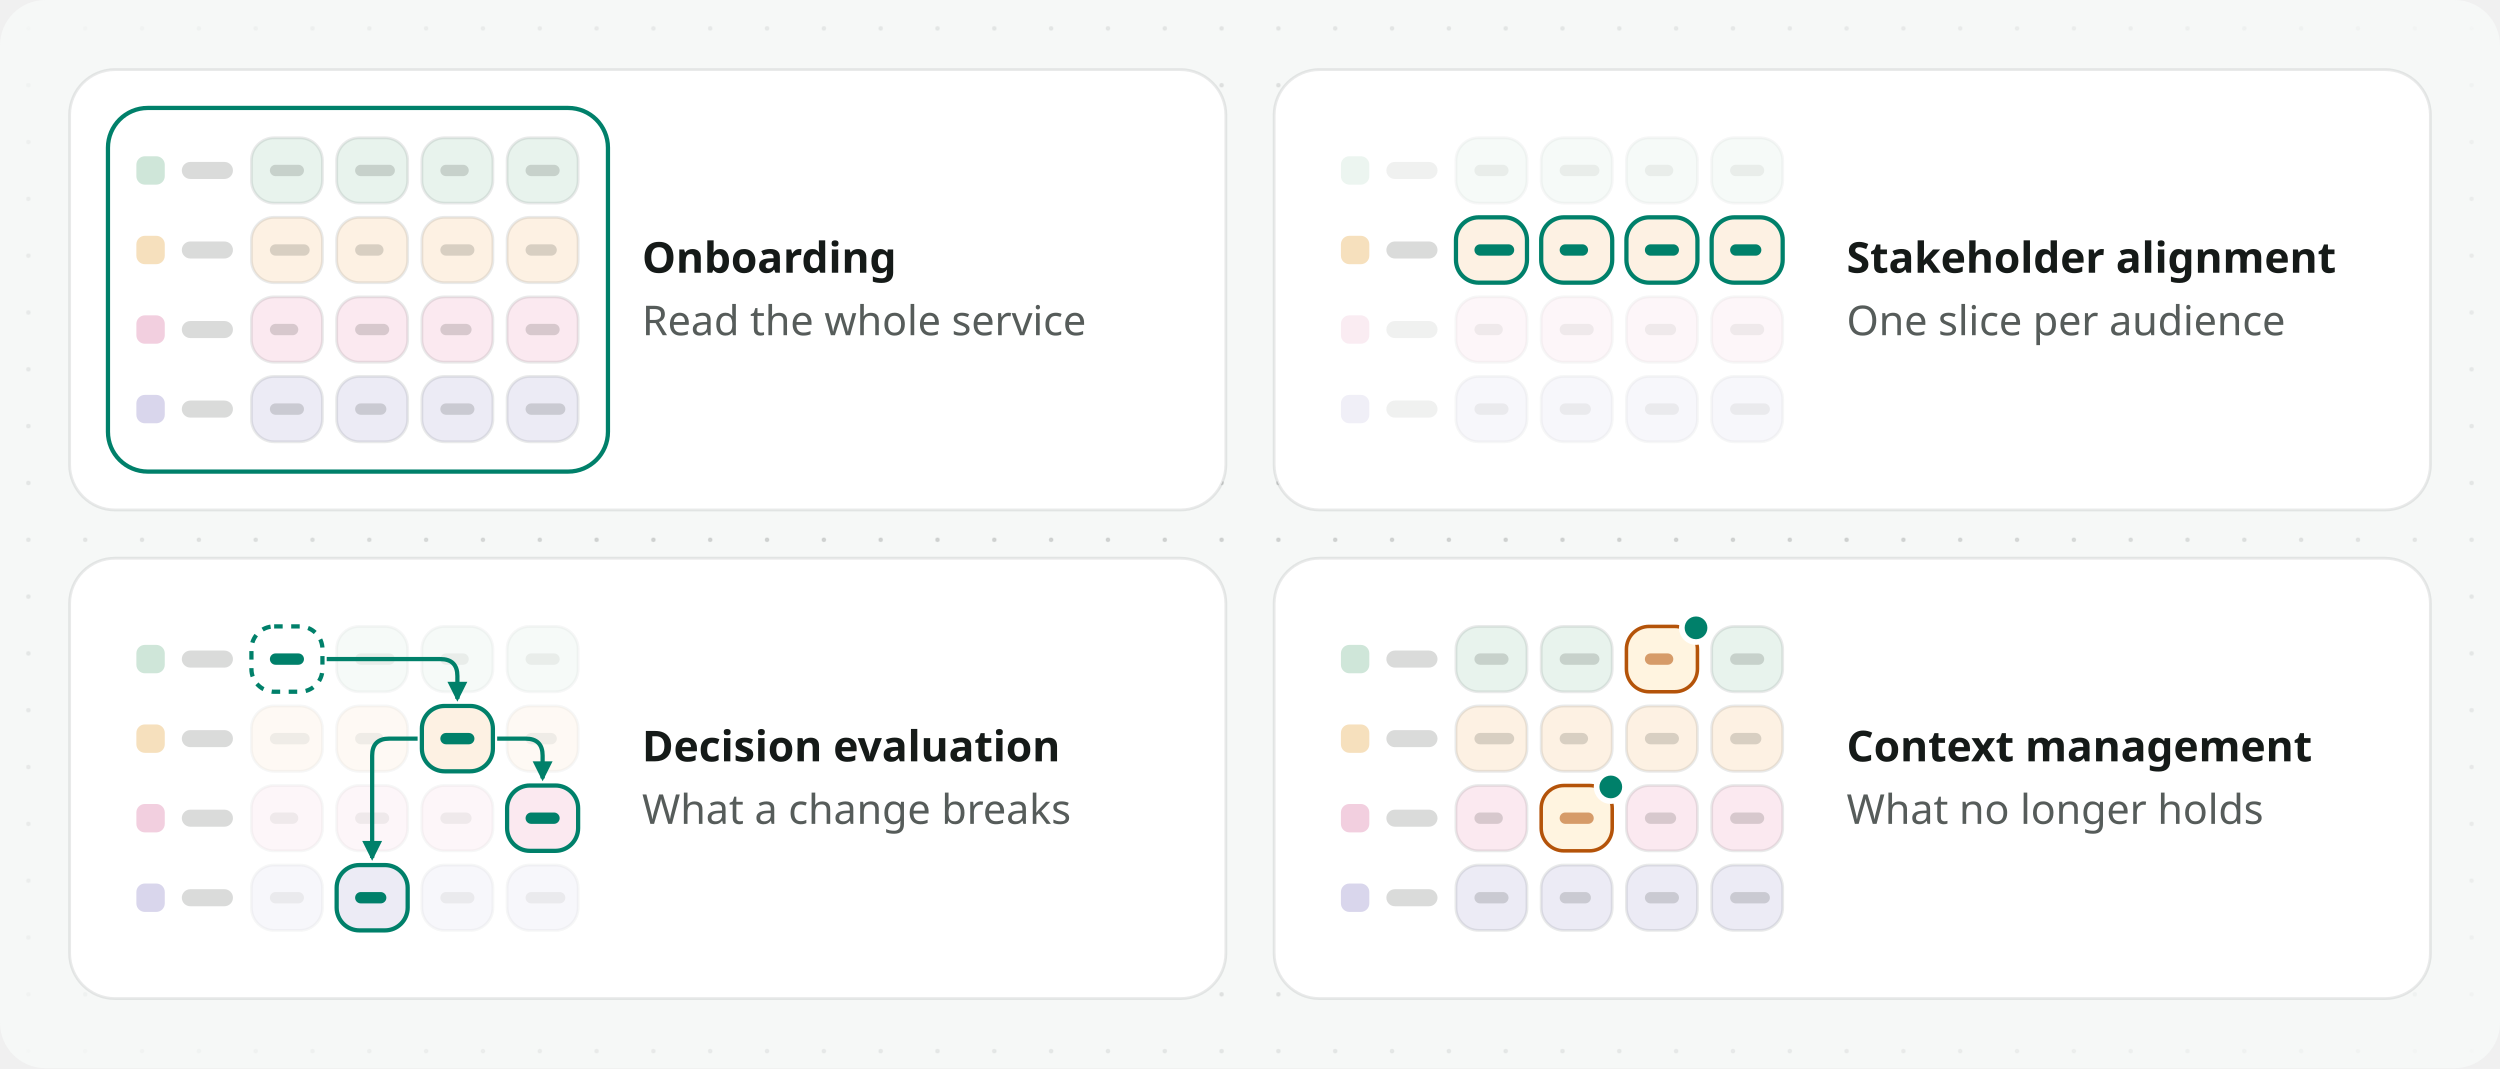
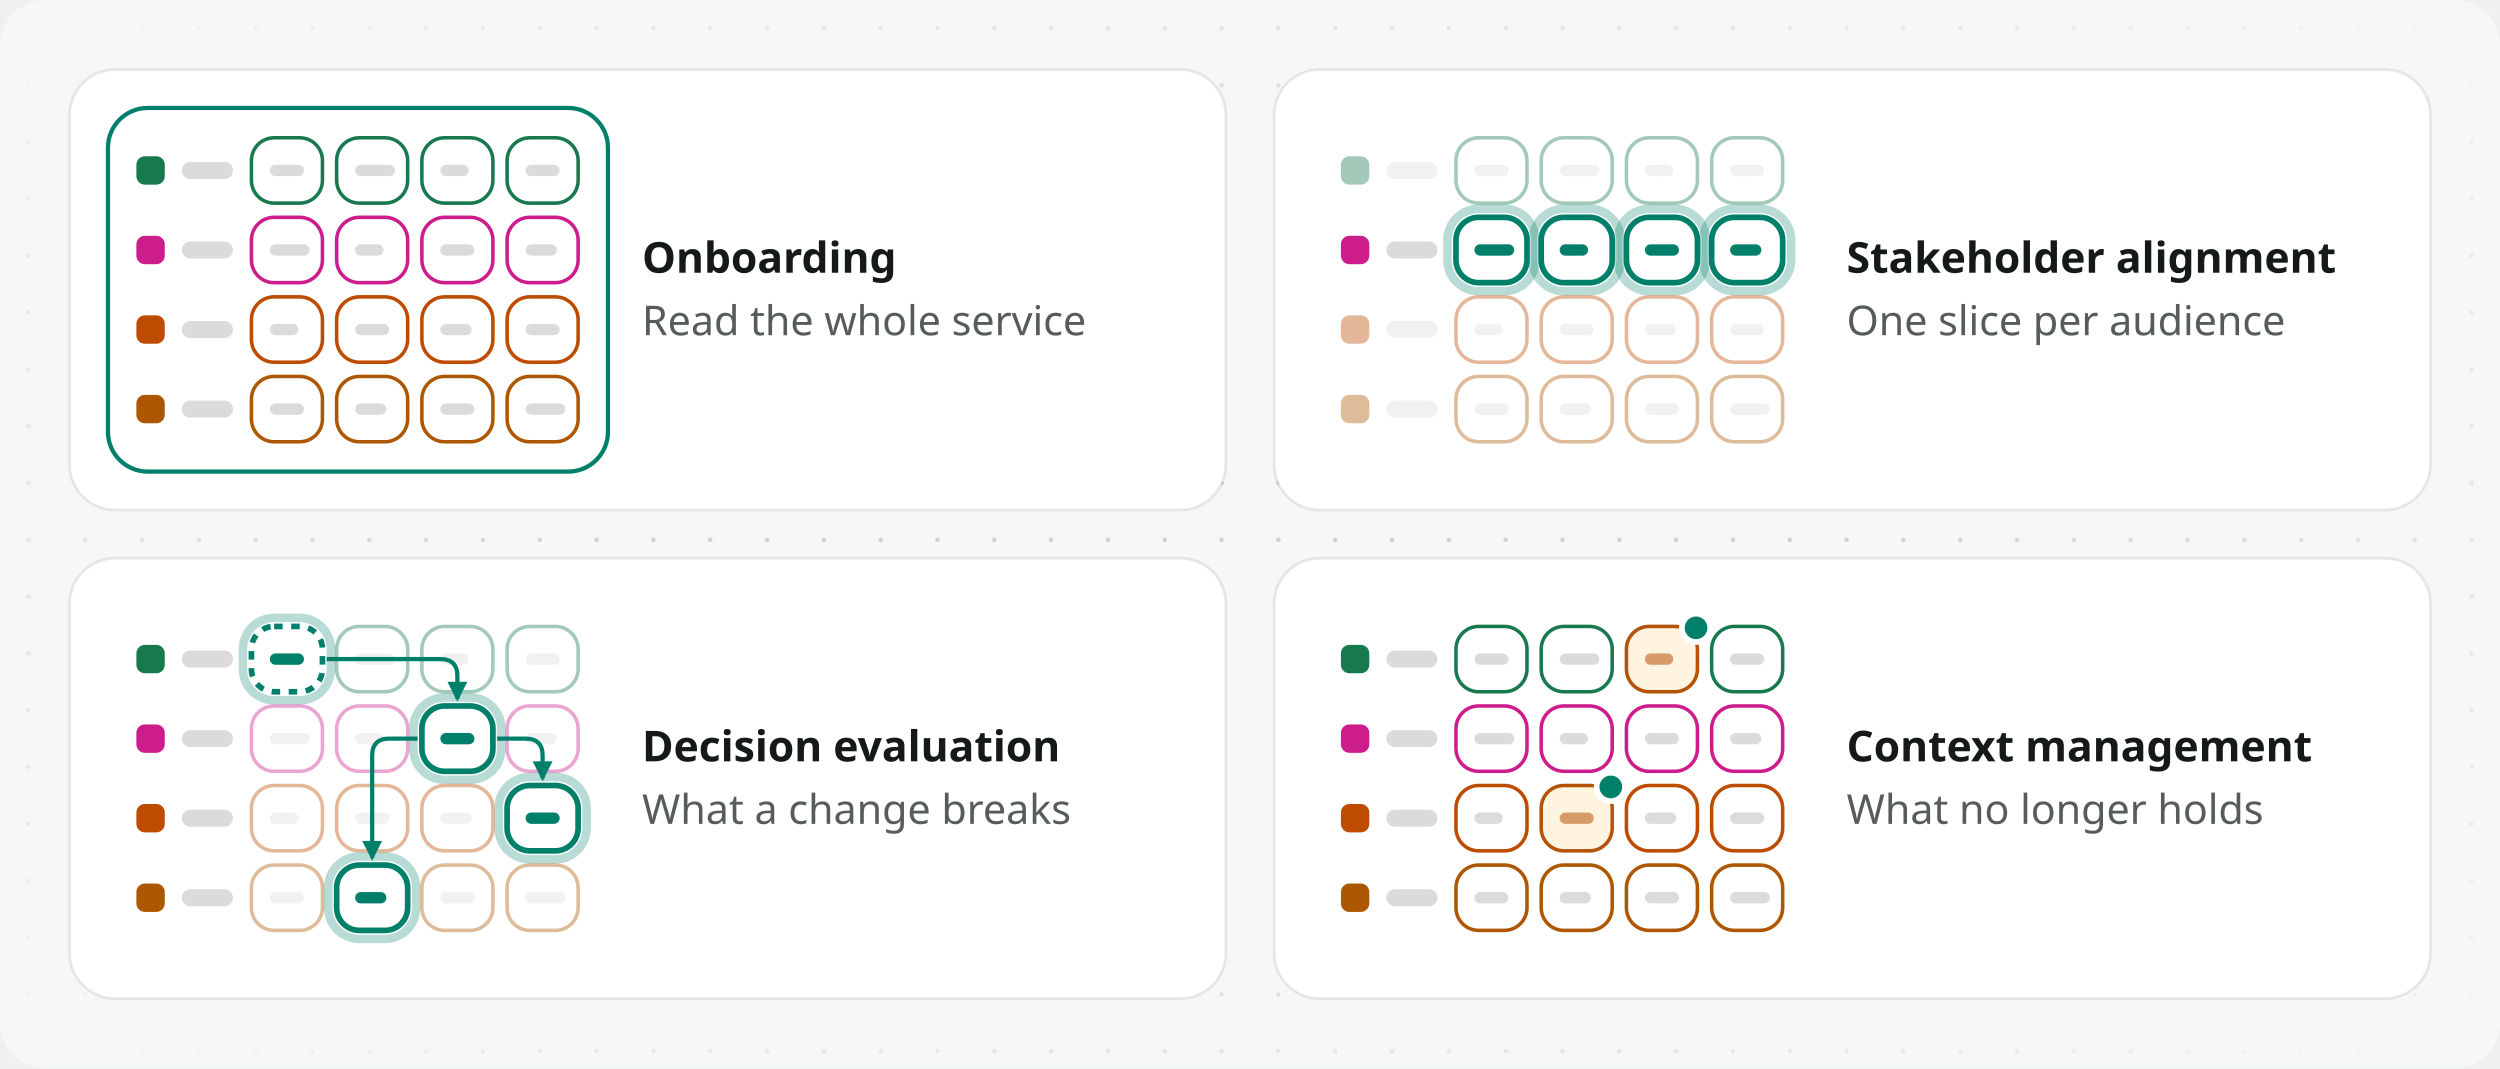
<svg xmlns="http://www.w3.org/2000/svg" viewBox="0 0 880 376" font-family="'Ubuntu Sans', system-ui, sans-serif">
  <style>
    .plate { fill: #f6f8f7; }
    .dot { fill: #151a18; fill-opacity: 0.17; }
    .card { fill: #ffffff; stroke: #151a18; stroke-opacity: 0.09; }
    .title { font-size: 15px; font-weight: 600; fill: #151a18; }
    .label { font-size: 14.5px; fill: #565c5a; }
    .label-teal { font-size: 14.5px; font-weight: 600; fill: #00806a; }
    .axis { stroke: #151a18; stroke-opacity: 0.17; }
    .bar { fill: #00806a; }
    .flow { stroke: #565c5a; stroke-width: 1.5; fill: none; }
    .flow-head { fill: #565c5a; }
    .trace { stroke: #00806a; stroke-width: 1.5; fill: none; }
    .trace-head { fill: #00806a; }
    .skel { fill: #151a18; fill-opacity: 0.16; }
    .skel-teal { fill: #00806a; }
-     .cell { stroke: #151a18; stroke-opacity: 0.09; }
-     .cell-dash { fill: none; stroke: #151a18; stroke-opacity: 0.17; stroke-dasharray: 3 3; }
-     .cell-focus { stroke: #00806a; stroke-opacity: 1; stroke-width: 1.5; }
-     .cell-focus-dash { stroke: #00806a; stroke-opacity: 1; stroke-width: 1.5; stroke-dasharray: 3 3; }
+     .cell, .cell-focus, .cell-focus-dash { fill: none; stroke-width: 1.25; }
    .strong { font-size: 14.5px; font-weight: 600; fill: #151a18; }
    .cell-stale { fill: #fff4e0; stroke: #b45309; stroke-width: 1.25; }
    .skel-stale { fill: #b45309; fill-opacity: 0.55; }
    .ring { fill: none; stroke: #00806a; stroke-width: 1.5; }
    .flag { fill: #00806a; stroke: #ffffff; stroke-width: 2; }
    .faded { opacity: 0.4; }
-     .lane-c { fill: #e8f3ed; } .sq-c { fill: #cfe6d9; }
-     .lane-f { fill: #fdf1e3; } .sq-f { fill: #f6e0bd; }
-     .lane-b { fill: #fbe9f0; } .sq-b { fill: #f2cfdf; }
-     .lane-s { fill: #ecebf5; } .sq-s { fill: #d9d6ec; }
+     .lane-c { stroke: #18794e; } .sq-c { fill: #18794e; }
+     .lane-f { stroke: #cd1d8d; } .sq-f { fill: #cd1d8d; }
+     .lane-b { stroke: #bd4b00; } .sq-b { fill: #bd4b00; }
+     .lane-s { stroke: #ad5700; } .sq-s { fill: #ad5700; }
+     .cell-focus, .cell-focus-dash { stroke: #00806a; stroke-width: 2; }
+     .cell-focus-dash { stroke-dasharray: 3 3; }
+     .halo { fill: none; stroke: #00806a; stroke-opacity: 0.28; stroke-width: 3; }
  </style>
  <defs>
    <pattern id="grid" width="20" height="20" patternUnits="userSpaceOnUse">
      <circle class="dot" cx="10" cy="10" r="0.8" />
    </pattern>
    <radialGradient id="fade" cx="50%" cy="50%" r="70%">
      <stop offset="0.35" stop-color="#fff" />
      <stop offset="1" stop-color="#000" />
    </radialGradient>
    <mask id="fadeMask">
      <rect width="880" height="376" fill="url(#fade)" />
    </mask>
    <marker id="headMuted" markerWidth="8" markerHeight="8" refX="6" refY="4" orient="auto" markerUnits="userSpaceOnUse">
      <path class="flow-head" d="M0,0.5 L7,4 L0,7.5 Z" />
    </marker>
    <marker id="headTeal" markerWidth="8" markerHeight="8" refX="6" refY="4" orient="auto" markerUnits="userSpaceOnUse">
      <path class="trace-head" d="M0,0.5 L7,4 L0,7.5 Z" />
    </marker>
  </defs>
  <rect class="plate" width="880" height="376" rx="16" />
  <rect width="880" height="376" rx="16" fill="url(#grid)" mask="url(#fadeMask)" />
  <rect class="card" x="24.5" y="24.5" width="407" height="155" rx="16" />
  <rect class="sq-c" x="48" y="55" width="10" height="10" rx="3" />
  <rect class="skel" x="64" y="57" width="18" height="6" rx="3" />
  <rect class="lane-c cell" x="88.5" y="48.5" width="25" height="23" rx="8" />
  <rect class="skel" x="95" y="58" width="12" height="4" rx="2" />
  <rect class="lane-c cell" x="118.5" y="48.5" width="25" height="23" rx="8" />
  <rect class="skel" x="125" y="58" width="14" height="4" rx="2" />
  <rect class="lane-c cell" x="148.5" y="48.5" width="25" height="23" rx="8" />
  <rect class="skel" x="155" y="58" width="10" height="4" rx="2" />
  <rect class="lane-c cell" x="178.5" y="48.5" width="25" height="23" rx="8" />
  <rect class="skel" x="185" y="58" width="12" height="4" rx="2" />
  <rect class="sq-f" x="48" y="83" width="10" height="10" rx="3" />
  <rect class="skel" x="64" y="85" width="18" height="6" rx="3" />
  <rect class="lane-f cell" x="88.5" y="76.5" width="25" height="23" rx="8" />
  <rect class="skel" x="95" y="86" width="14" height="4" rx="2" />
  <rect class="lane-f cell" x="118.5" y="76.5" width="25" height="23" rx="8" />
  <rect class="skel" x="125" y="86" width="10" height="4" rx="2" />
  <rect class="lane-f cell" x="148.5" y="76.5" width="25" height="23" rx="8" />
  <rect class="skel" x="155" y="86" width="12" height="4" rx="2" />
  <rect class="lane-f cell" x="178.5" y="76.5" width="25" height="23" rx="8" />
  <rect class="skel" x="185" y="86" width="11" height="4" rx="2" />
  <rect class="sq-b" x="48" y="111" width="10" height="10" rx="3" />
  <rect class="skel" x="64" y="113" width="18" height="6" rx="3" />
  <rect class="lane-b cell" x="88.5" y="104.5" width="25" height="23" rx="8" />
  <rect class="skel" x="95" y="114" width="10" height="4" rx="2" />
  <rect class="lane-b cell" x="118.5" y="104.5" width="25" height="23" rx="8" />
  <rect class="skel" x="125" y="114" width="12" height="4" rx="2" />
  <rect class="lane-b cell" x="148.5" y="104.5" width="25" height="23" rx="8" />
  <rect class="skel" x="155" y="114" width="11" height="4" rx="2" />
  <rect class="lane-b cell" x="178.5" y="104.5" width="25" height="23" rx="8" />
  <rect class="skel" x="185" y="114" width="12" height="4" rx="2" />
  <rect class="sq-s" x="48" y="139" width="10" height="10" rx="3" />
  <rect class="skel" x="64" y="141" width="18" height="6" rx="3" />
  <rect class="lane-s cell" x="88.5" y="132.5" width="25" height="23" rx="8" />
  <rect class="skel" x="95" y="142" width="12" height="4" rx="2" />
  <rect class="lane-s cell" x="118.5" y="132.5" width="25" height="23" rx="8" />
  <rect class="skel" x="125" y="142" width="11" height="4" rx="2" />
  <rect class="lane-s cell" x="148.5" y="132.5" width="25" height="23" rx="8" />
  <rect class="skel" x="155" y="142" width="12" height="4" rx="2" />
  <rect class="lane-s cell" x="178.5" y="132.5" width="25" height="23" rx="8" />
  <rect class="skel" x="185" y="142" width="14" height="4" rx="2" />
  <rect class="ring" x="38" y="38" width="176" height="128" rx="14" />
  <text class="title" x="226" y="96">Onboarding</text>
  <text class="label" x="226" y="118">Read the whole service</text>
  <rect class="card" x="448.5" y="24.5" width="407" height="155" rx="16" />
  <g class="faded">
    <rect class="sq-c" x="472" y="55" width="10" height="10" rx="3" />
    <rect class="skel" x="488" y="57" width="18" height="6" rx="3" />
    <rect class="lane-c cell" x="512.5" y="48.5" width="25" height="23" rx="8" />
    <rect class="skel" x="519" y="58" width="12" height="4" rx="2" />
    <rect class="lane-c cell" x="542.5" y="48.5" width="25" height="23" rx="8" />
    <rect class="skel" x="549" y="58" width="14" height="4" rx="2" />
    <rect class="lane-c cell" x="572.5" y="48.5" width="25" height="23" rx="8" />
    <rect class="skel" x="579" y="58" width="10" height="4" rx="2" />
    <rect class="lane-c cell" x="602.5" y="48.5" width="25" height="23" rx="8" />
    <rect class="skel" x="609" y="58" width="12" height="4" rx="2" />
  </g>
  <rect class="sq-f" x="472" y="83" width="10" height="10" rx="3" />
  <rect class="skel" x="488" y="85" width="18" height="6" rx="3" />
+   <rect class="halo" x="509.5" y="73.5" width="31" height="29" rx="11" />
  <rect class="lane-f cell-focus" x="512.5" y="76.5" width="25" height="23" rx="8" />
  <rect class="skel-teal" x="519" y="86" width="14" height="4" rx="2" />
+   <rect class="halo" x="539.5" y="73.5" width="31" height="29" rx="11" />
  <rect class="lane-f cell-focus" x="542.5" y="76.5" width="25" height="23" rx="8" />
  <rect class="skel-teal" x="549" y="86" width="10" height="4" rx="2" />
+   <rect class="halo" x="569.5" y="73.5" width="31" height="29" rx="11" />
  <rect class="lane-f cell-focus" x="572.5" y="76.5" width="25" height="23" rx="8" />
  <rect class="skel-teal" x="579" y="86" width="12" height="4" rx="2" />
+   <rect class="halo" x="599.5" y="73.5" width="31" height="29" rx="11" />
  <rect class="lane-f cell-focus" x="602.5" y="76.5" width="25" height="23" rx="8" />
  <rect class="skel-teal" x="609" y="86" width="11" height="4" rx="2" />
  <g class="faded">
    <rect class="sq-b" x="472" y="111" width="10" height="10" rx="3" />
    <rect class="skel" x="488" y="113" width="18" height="6" rx="3" />
    <rect class="lane-b cell" x="512.5" y="104.5" width="25" height="23" rx="8" />
    <rect class="skel" x="519" y="114" width="10" height="4" rx="2" />
    <rect class="lane-b cell" x="542.5" y="104.5" width="25" height="23" rx="8" />
    <rect class="skel" x="549" y="114" width="12" height="4" rx="2" />
    <rect class="lane-b cell" x="572.5" y="104.5" width="25" height="23" rx="8" />
    <rect class="skel" x="579" y="114" width="11" height="4" rx="2" />
    <rect class="lane-b cell" x="602.5" y="104.5" width="25" height="23" rx="8" />
    <rect class="skel" x="609" y="114" width="12" height="4" rx="2" />
  </g>
  <g class="faded">
    <rect class="sq-s" x="472" y="139" width="10" height="10" rx="3" />
    <rect class="skel" x="488" y="141" width="18" height="6" rx="3" />
    <rect class="lane-s cell" x="512.5" y="132.5" width="25" height="23" rx="8" />
    <rect class="skel" x="519" y="142" width="12" height="4" rx="2" />
    <rect class="lane-s cell" x="542.5" y="132.5" width="25" height="23" rx="8" />
    <rect class="skel" x="549" y="142" width="11" height="4" rx="2" />
    <rect class="lane-s cell" x="572.5" y="132.5" width="25" height="23" rx="8" />
    <rect class="skel" x="579" y="142" width="12" height="4" rx="2" />
    <rect class="lane-s cell" x="602.5" y="132.5" width="25" height="23" rx="8" />
    <rect class="skel" x="609" y="142" width="14" height="4" rx="2" />
  </g>
  <text class="title" x="650" y="96">Stakeholder alignment</text>
  <text class="label" x="650" y="118">One slice per audience</text>
  <rect class="card" x="24.5" y="196.5" width="407" height="155" rx="16" />
  <rect class="sq-c" x="48" y="227" width="10" height="10" rx="3" />
  <rect class="skel" x="64" y="229" width="18" height="6" rx="3" />
-   <rect class="card cell-focus-dash" x="88.5" y="220.5" width="25" height="23" rx="8" />
+   <rect class="halo" x="85.5" y="217.5" width="31" height="29" rx="11" />
+   <rect class="lane-c cell-focus-dash" x="88.5" y="220.5" width="25" height="23" rx="8" />
  <rect class="skel-teal" x="95" y="230" width="12" height="4" rx="2" />
  <g class="faded">
    <rect class="lane-c cell" x="118.5" y="220.5" width="25" height="23" rx="8" />
    <rect class="skel" x="125" y="230" width="14" height="4" rx="2" />
  </g>
  <g class="faded">
    <rect class="lane-c cell" x="148.5" y="220.5" width="25" height="23" rx="8" />
    <rect class="skel" x="155" y="230" width="10" height="4" rx="2" />
  </g>
  <g class="faded">
    <rect class="lane-c cell" x="178.5" y="220.5" width="25" height="23" rx="8" />
    <rect class="skel" x="185" y="230" width="12" height="4" rx="2" />
  </g>
  <rect class="sq-f" x="48" y="255" width="10" height="10" rx="3" />
  <rect class="skel" x="64" y="257" width="18" height="6" rx="3" />
  <g class="faded">
    <rect class="lane-f cell" x="88.5" y="248.5" width="25" height="23" rx="8" />
    <rect class="skel" x="95" y="258" width="14" height="4" rx="2" />
  </g>
  <g class="faded">
    <rect class="lane-f cell" x="118.5" y="248.5" width="25" height="23" rx="8" />
    <rect class="skel" x="125" y="258" width="10" height="4" rx="2" />
  </g>
+   <rect class="halo" x="145.5" y="245.5" width="31" height="29" rx="11" />
  <rect class="lane-f cell-focus" x="148.5" y="248.5" width="25" height="23" rx="8" />
  <rect class="skel-teal" x="155" y="258" width="12" height="4" rx="2" />
  <g class="faded">
    <rect class="lane-f cell" x="178.5" y="248.5" width="25" height="23" rx="8" />
    <rect class="skel" x="185" y="258" width="11" height="4" rx="2" />
  </g>
  <rect class="sq-b" x="48" y="283" width="10" height="10" rx="3" />
  <rect class="skel" x="64" y="285" width="18" height="6" rx="3" />
  <g class="faded">
    <rect class="lane-b cell" x="88.5" y="276.5" width="25" height="23" rx="8" />
    <rect class="skel" x="95" y="286" width="10" height="4" rx="2" />
  </g>
  <g class="faded">
    <rect class="lane-b cell" x="118.5" y="276.5" width="25" height="23" rx="8" />
    <rect class="skel" x="125" y="286" width="12" height="4" rx="2" />
  </g>
  <g class="faded">
    <rect class="lane-b cell" x="148.5" y="276.5" width="25" height="23" rx="8" />
    <rect class="skel" x="155" y="286" width="11" height="4" rx="2" />
  </g>
+   <rect class="halo" x="175.5" y="273.5" width="31" height="29" rx="11" />
  <rect class="lane-b cell-focus" x="178.5" y="276.5" width="25" height="23" rx="8" />
  <rect class="skel-teal" x="185" y="286" width="12" height="4" rx="2" />
  <rect class="sq-s" x="48" y="311" width="10" height="10" rx="3" />
  <rect class="skel" x="64" y="313" width="18" height="6" rx="3" />
  <g class="faded">
    <rect class="lane-s cell" x="88.5" y="304.5" width="25" height="23" rx="8" />
    <rect class="skel" x="95" y="314" width="12" height="4" rx="2" />
  </g>
+   <rect class="halo" x="115.5" y="301.5" width="31" height="29" rx="11" />
  <rect class="lane-s cell-focus" x="118.5" y="304.5" width="25" height="23" rx="8" />
  <rect class="skel-teal" x="125" y="314" width="11" height="4" rx="2" />
  <g class="faded">
    <rect class="lane-s cell" x="148.5" y="304.5" width="25" height="23" rx="8" />
    <rect class="skel" x="155" y="314" width="12" height="4" rx="2" />
  </g>
  <g class="faded">
    <rect class="lane-s cell" x="178.5" y="304.5" width="25" height="23" rx="8" />
    <rect class="skel" x="185" y="314" width="14" height="4" rx="2" />
  </g>
  <path class="trace" d="M115,232 H155 Q161,232 161,238 V246" marker-end="url(#headTeal)" />
  <path class="trace" d="M175,260 H185 Q191,260 191,266 V274" marker-end="url(#headTeal)" />
  <path class="trace" d="M147,260 H137 Q131,260 131,266 V302" marker-end="url(#headTeal)" />
  <text class="title" x="226" y="268">Decision evaluation</text>
  <text class="label" x="226" y="290">What a change breaks</text>
  <rect class="card" x="448.5" y="196.5" width="407" height="155" rx="16" />
  <rect class="sq-c" x="472" y="227" width="10" height="10" rx="3" />
  <rect class="skel" x="488" y="229" width="18" height="6" rx="3" />
  <rect class="lane-c cell" x="512.5" y="220.5" width="25" height="23" rx="8" />
  <rect class="skel" x="519" y="230" width="12" height="4" rx="2" />
  <rect class="lane-c cell" x="542.5" y="220.5" width="25" height="23" rx="8" />
  <rect class="skel" x="549" y="230" width="14" height="4" rx="2" />
  <rect class="cell-stale" x="572.5" y="220.5" width="25" height="23" rx="8" />
  <rect class="skel-stale" x="579" y="230" width="10" height="4" rx="2" />
  <rect class="lane-c cell" x="602.5" y="220.5" width="25" height="23" rx="8" />
  <rect class="skel" x="609" y="230" width="12" height="4" rx="2" />
  <rect class="sq-f" x="472" y="255" width="10" height="10" rx="3" />
  <rect class="skel" x="488" y="257" width="18" height="6" rx="3" />
  <rect class="lane-f cell" x="512.5" y="248.5" width="25" height="23" rx="8" />
  <rect class="skel" x="519" y="258" width="14" height="4" rx="2" />
  <rect class="lane-f cell" x="542.5" y="248.5" width="25" height="23" rx="8" />
  <rect class="skel" x="549" y="258" width="10" height="4" rx="2" />
  <rect class="lane-f cell" x="572.5" y="248.5" width="25" height="23" rx="8" />
  <rect class="skel" x="579" y="258" width="12" height="4" rx="2" />
  <rect class="lane-f cell" x="602.5" y="248.5" width="25" height="23" rx="8" />
  <rect class="skel" x="609" y="258" width="11" height="4" rx="2" />
  <rect class="sq-b" x="472" y="283" width="10" height="10" rx="3" />
  <rect class="skel" x="488" y="285" width="18" height="6" rx="3" />
  <rect class="lane-b cell" x="512.5" y="276.5" width="25" height="23" rx="8" />
  <rect class="skel" x="519" y="286" width="10" height="4" rx="2" />
  <rect class="cell-stale" x="542.5" y="276.5" width="25" height="23" rx="8" />
  <rect class="skel-stale" x="549" y="286" width="12" height="4" rx="2" />
  <rect class="lane-b cell" x="572.5" y="276.5" width="25" height="23" rx="8" />
  <rect class="skel" x="579" y="286" width="11" height="4" rx="2" />
  <rect class="lane-b cell" x="602.5" y="276.5" width="25" height="23" rx="8" />
  <rect class="skel" x="609" y="286" width="12" height="4" rx="2" />
  <rect class="sq-s" x="472" y="311" width="10" height="10" rx="3" />
  <rect class="skel" x="488" y="313" width="18" height="6" rx="3" />
  <rect class="lane-s cell" x="512.5" y="304.5" width="25" height="23" rx="8" />
  <rect class="skel" x="519" y="314" width="12" height="4" rx="2" />
  <rect class="lane-s cell" x="542.5" y="304.5" width="25" height="23" rx="8" />
  <rect class="skel" x="549" y="314" width="11" height="4" rx="2" />
  <rect class="lane-s cell" x="572.5" y="304.5" width="25" height="23" rx="8" />
  <rect class="skel" x="579" y="314" width="12" height="4" rx="2" />
  <rect class="lane-s cell" x="602.5" y="304.5" width="25" height="23" rx="8" />
  <rect class="skel" x="609" y="314" width="14" height="4" rx="2" />
  <circle class="flag" cx="597" cy="221" r="5" />
  <circle class="flag" cx="567" cy="277" r="5" />
  <text class="title" x="650" y="268">Context management</text>
  <text class="label" x="650" y="290">What no longer holds</text>
</svg>
